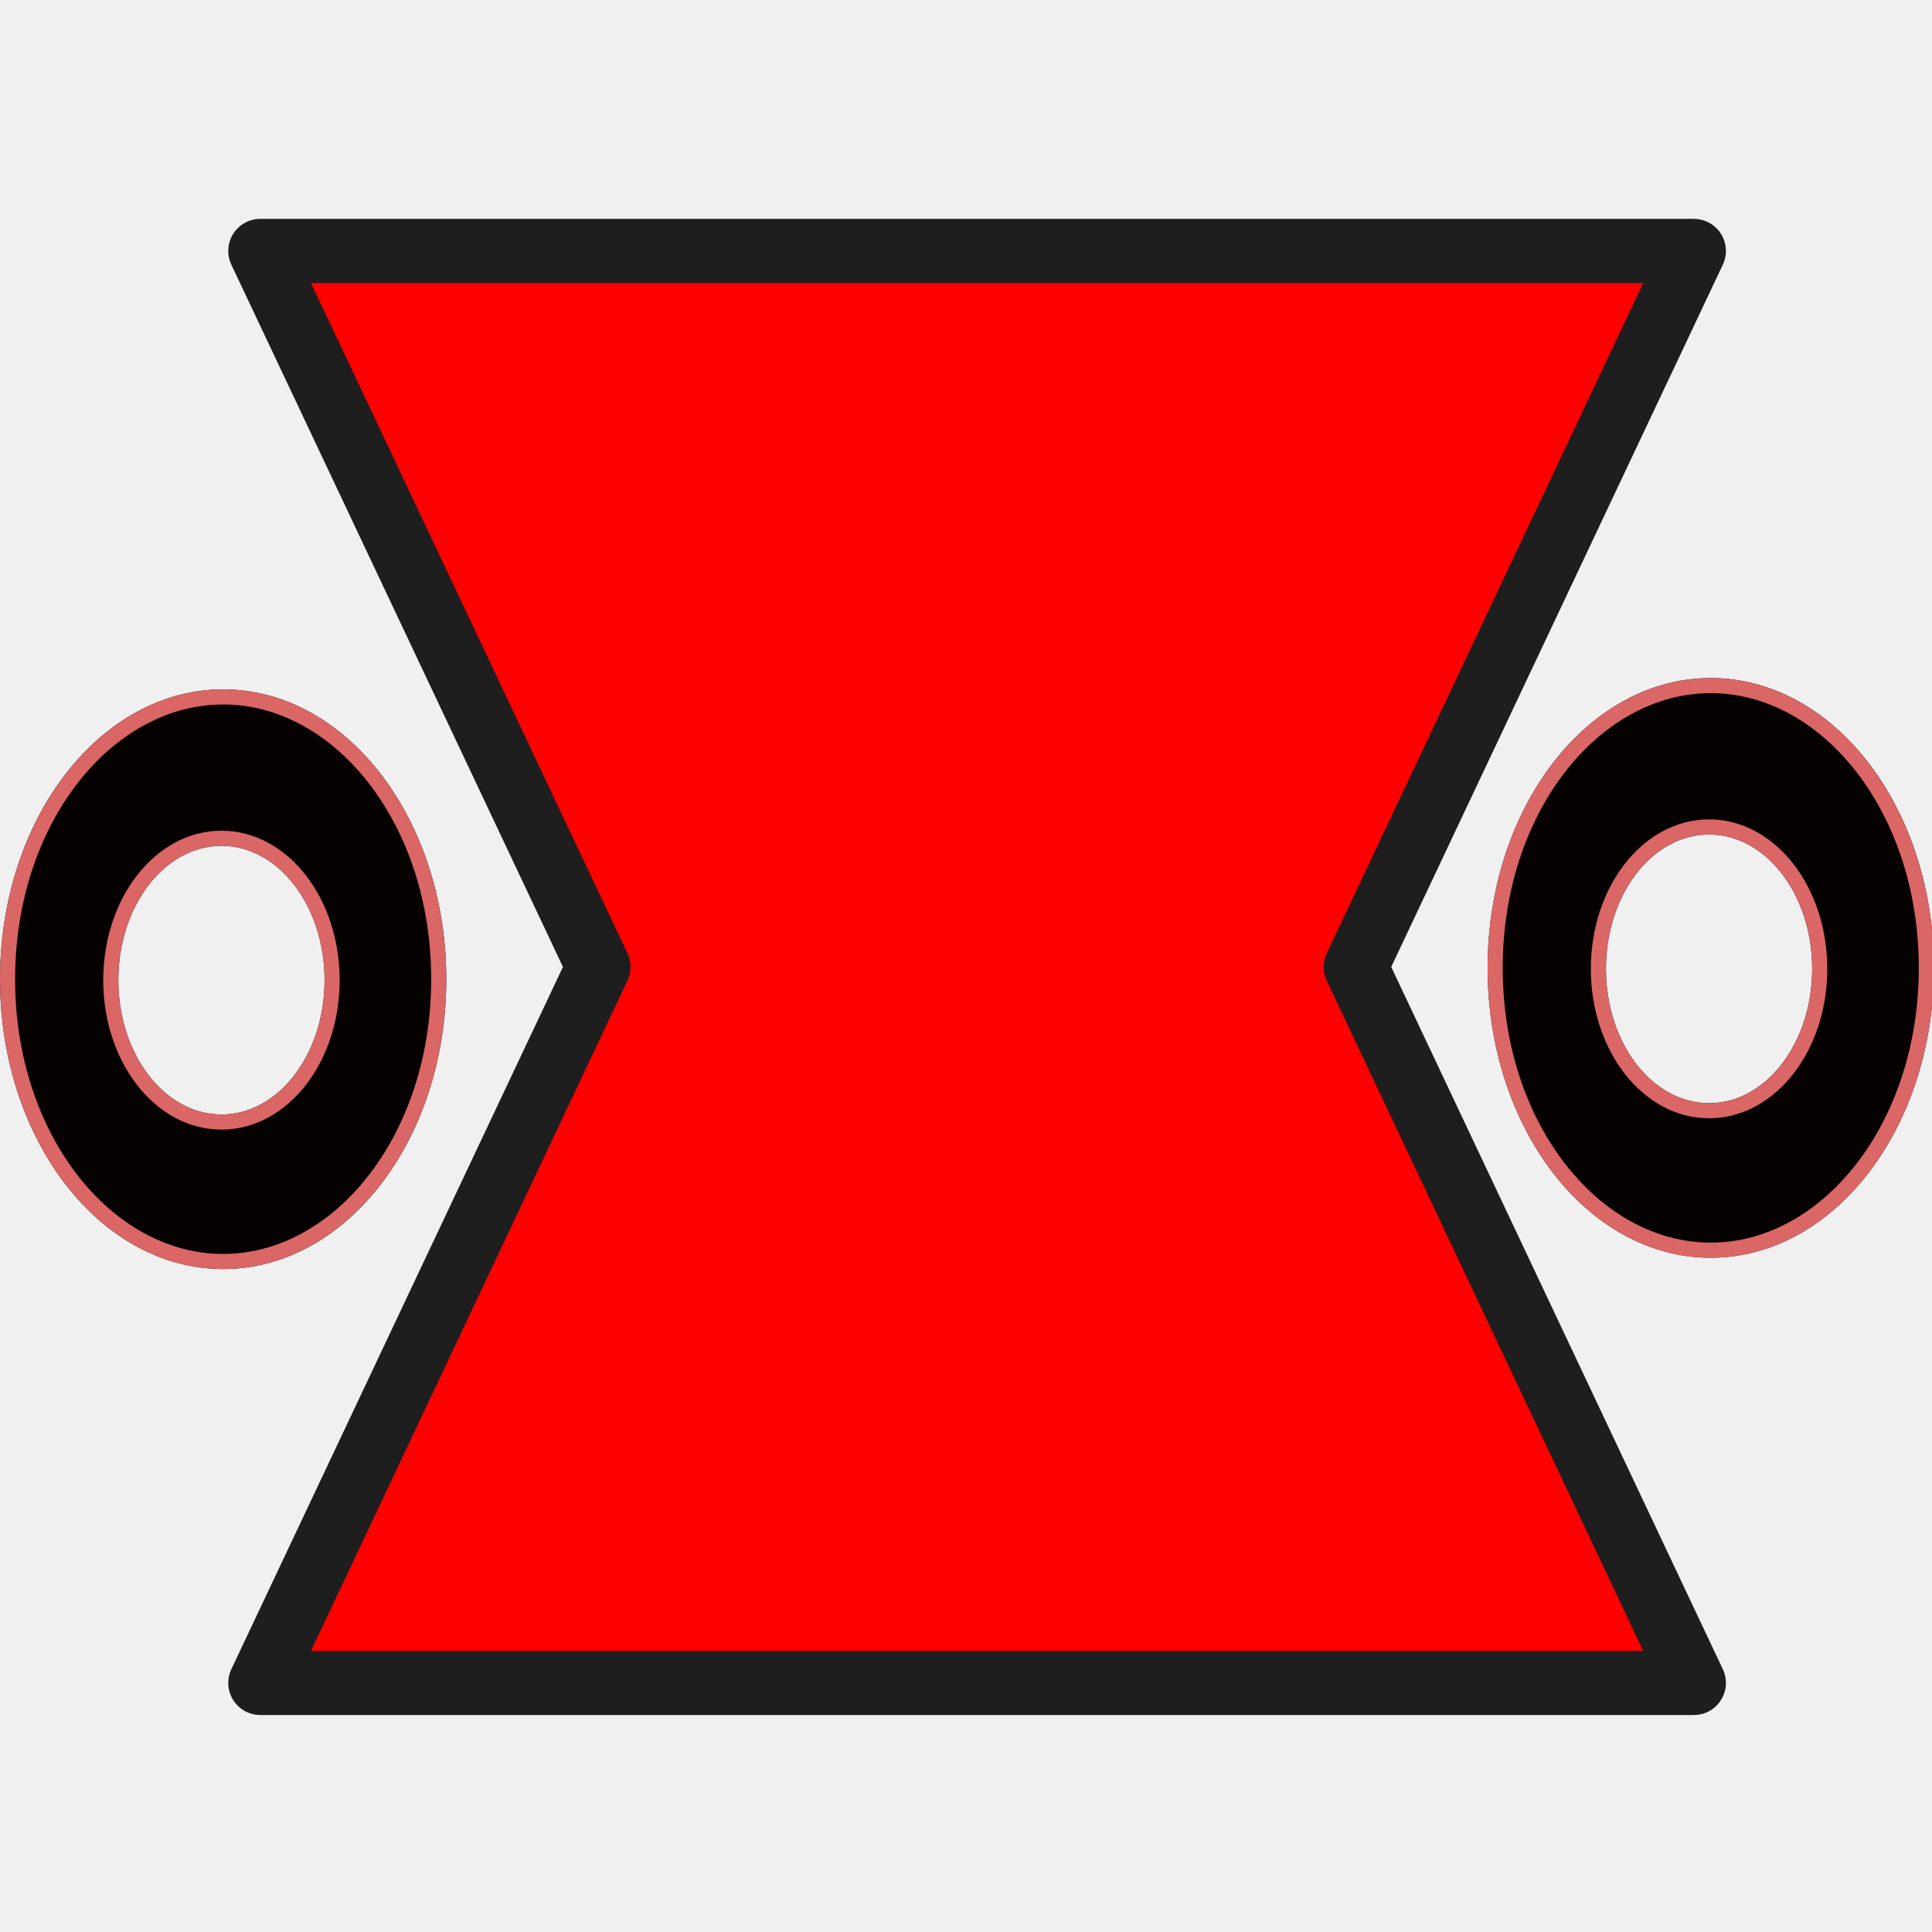
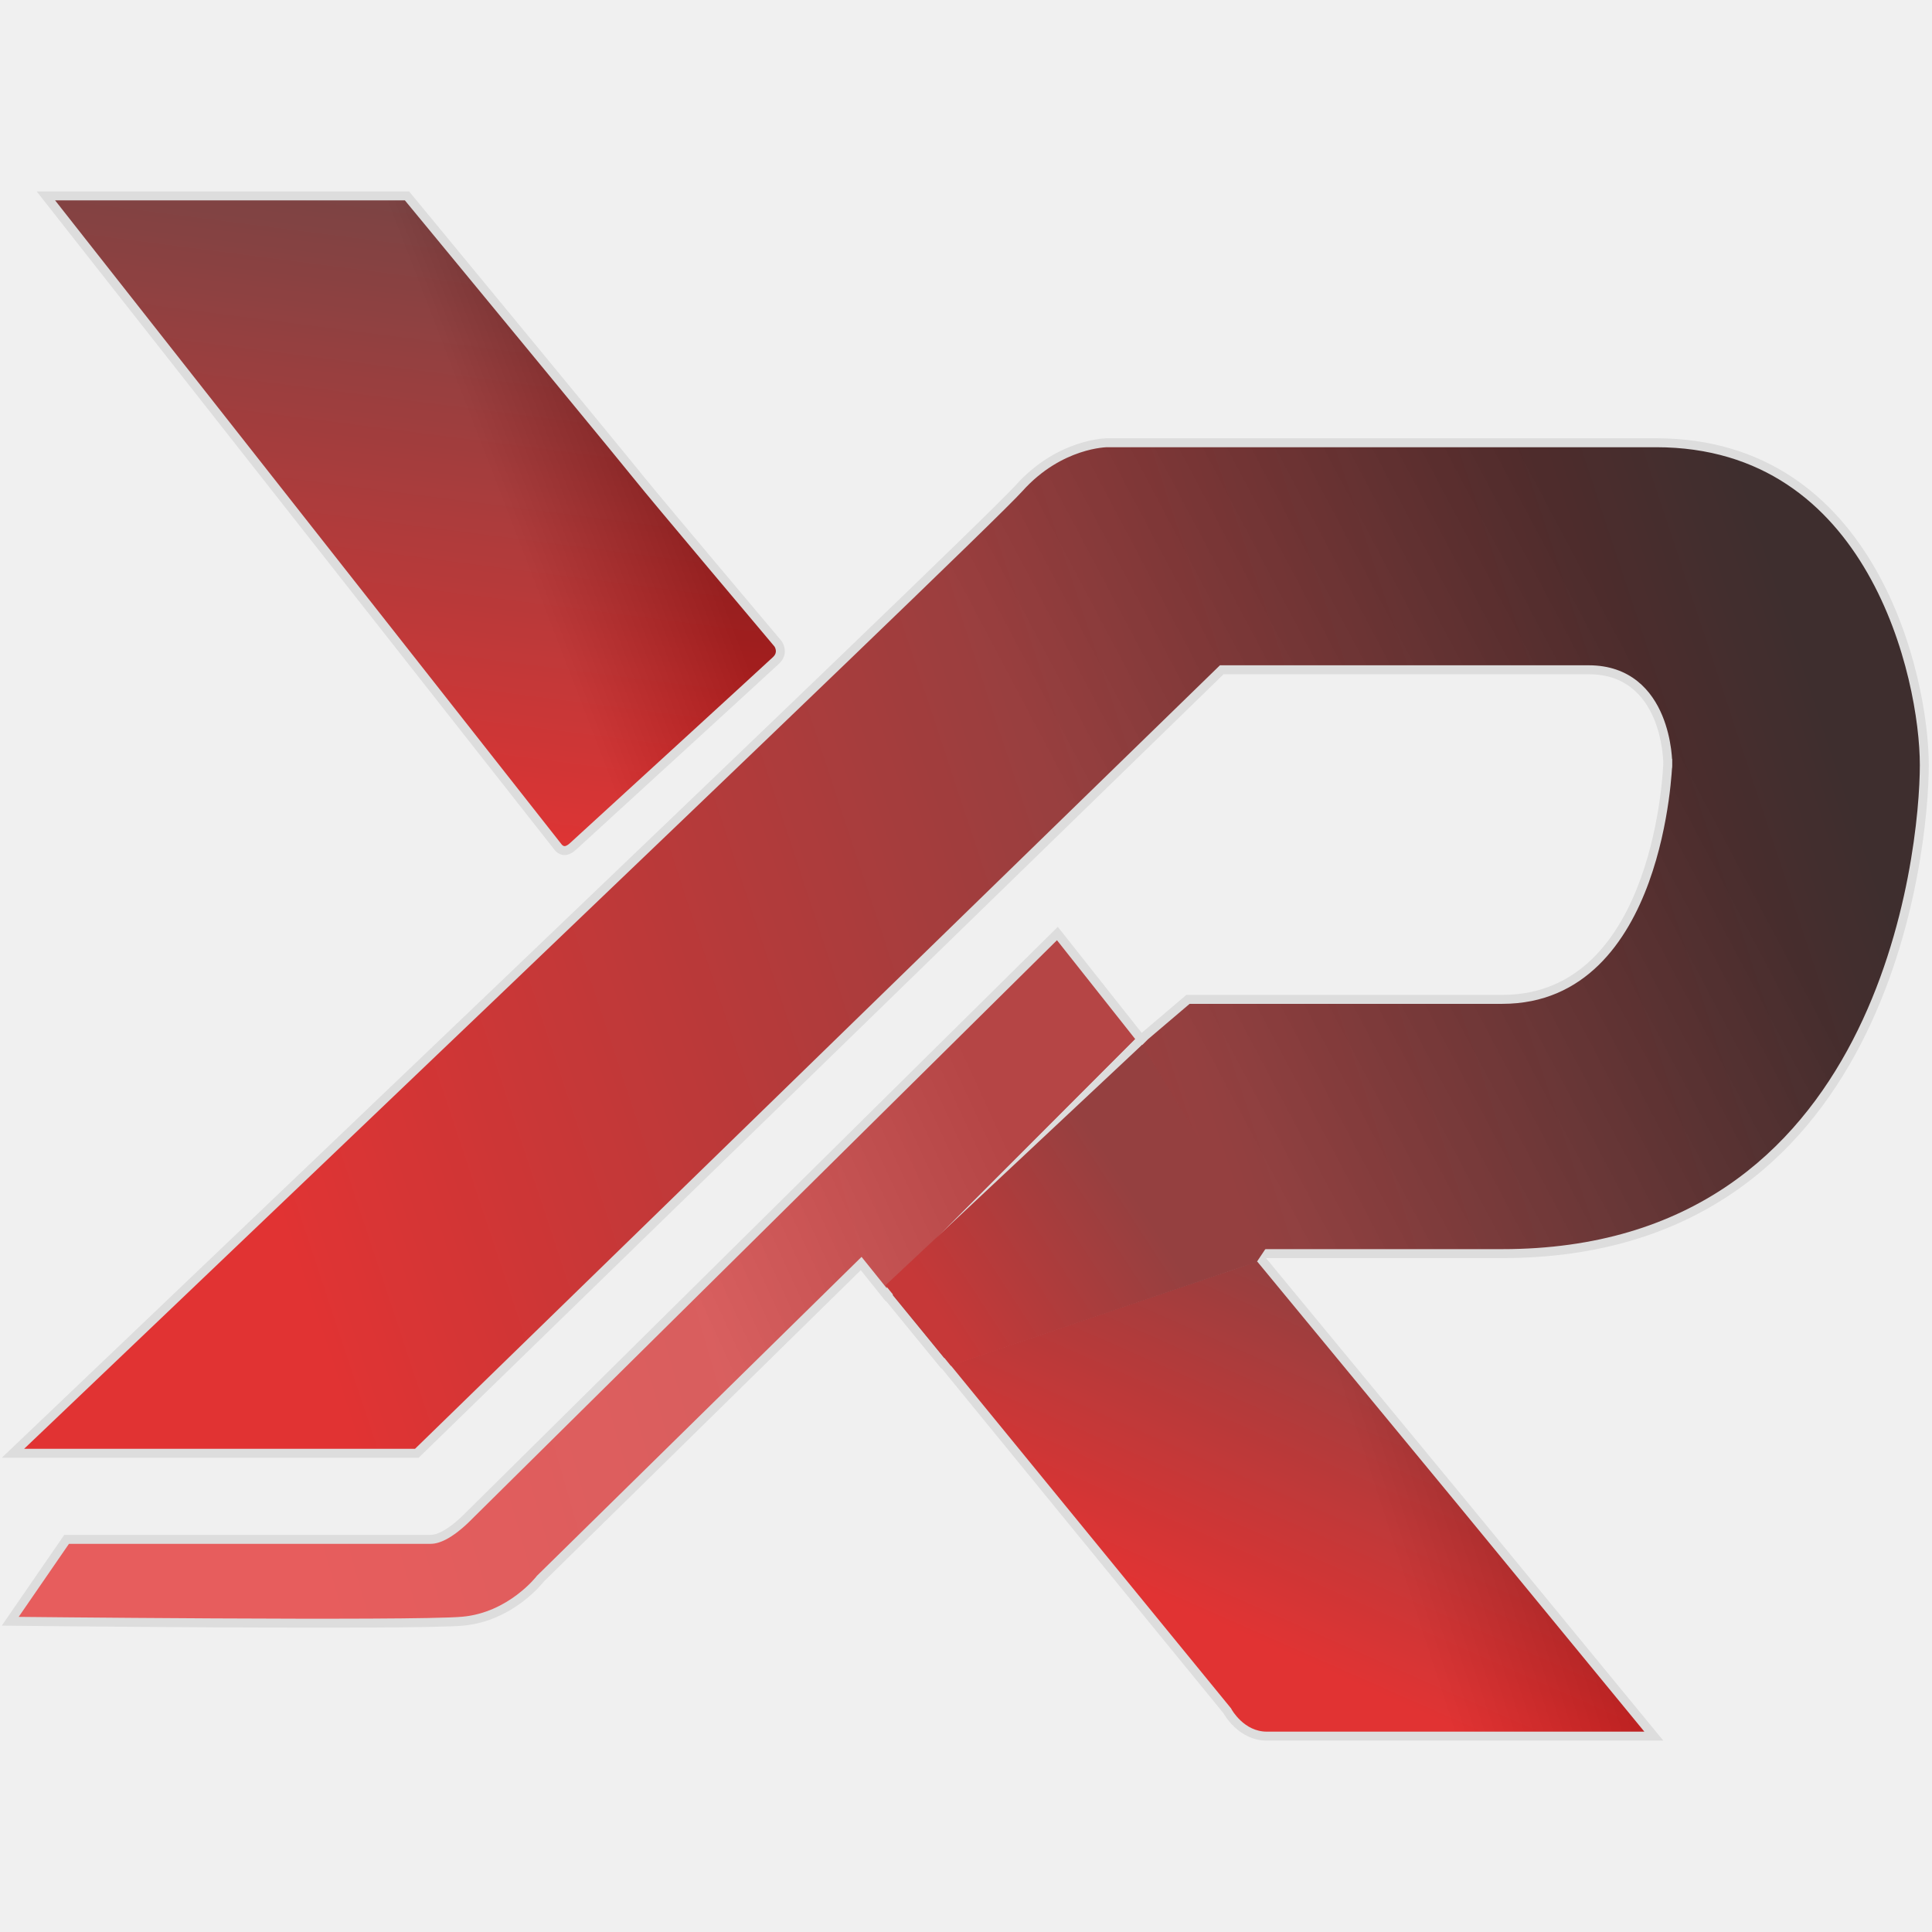
- <svg xmlns="http://www.w3.org/2000/svg" width="1024" height="1024" viewBox="0 0 1024 1024" fill="none">
-   <g clip-path="url(#clip0_13_339)">
-     <mask id="path-1-inside-1_13_339" fill="white">
-       <path d="M906.731 359.377C972.049 359.377 1025 428.157 1025 513C1025 597.843 972.049 666.623 906.731 666.623C841.413 666.623 788.462 597.844 788.462 513C788.462 428.157 841.413 359.377 906.731 359.377ZM905.835 442.298C875.65 442.298 851.18 474.177 851.18 513.5C851.18 552.824 875.65 584.701 905.835 584.701C936.02 584.701 960.49 552.824 960.49 513.5C960.49 474.177 936.02 442.298 905.835 442.298Z" />
-     </mask>
-     <path d="M906.731 359.377C972.049 359.377 1025 428.157 1025 513C1025 597.843 972.049 666.623 906.731 666.623C841.413 666.623 788.462 597.844 788.462 513C788.462 428.157 841.413 359.377 906.731 359.377ZM905.835 442.298C875.65 442.298 851.18 474.177 851.18 513.5C851.18 552.824 875.65 584.701 905.835 584.701C936.02 584.701 960.49 552.824 960.49 513.5C960.49 474.177 936.02 442.298 905.835 442.298Z" fill="#070202" />
-     <path d="M906.731 359.377L906.731 351.377H906.731V359.377ZM1025 513H1033V513H1025ZM906.731 666.623V674.623H906.731L906.731 666.623ZM788.462 513H780.462V513H788.462ZM905.835 442.298V434.298H905.835L905.835 442.298ZM851.18 513.5H843.18V513.5L851.18 513.5ZM905.835 584.701L905.835 592.701H905.835V584.701ZM960.49 513.5L968.49 513.5V513.5H960.49ZM906.731 359.377L906.731 367.377C965.812 367.377 1017 430.504 1017 513H1025H1033C1033 425.81 978.287 351.377 906.731 351.377L906.731 359.377ZM1025 513H1017C1017 595.496 965.812 658.623 906.731 658.623L906.731 666.623L906.731 674.623C978.287 674.623 1033 600.191 1033 513H1025ZM906.731 666.623V658.623C847.65 658.623 796.462 595.496 796.462 513H788.462H780.462C780.462 600.191 835.175 674.623 906.731 674.623V666.623ZM788.462 513H796.462C796.462 430.504 847.65 367.377 906.731 367.377V359.377V351.377C835.175 351.377 780.462 425.809 780.462 513H788.462ZM905.835 442.298L905.835 434.298C887.739 434.298 871.902 443.874 860.842 458.282C849.789 472.681 843.18 492.231 843.18 513.5H851.18H859.18C859.18 495.446 864.806 479.394 873.534 468.024C882.256 456.662 893.746 450.298 905.835 450.298L905.835 442.298ZM851.18 513.5L843.18 513.5C843.18 534.769 849.789 554.319 860.842 568.718C871.902 583.126 887.739 592.701 905.835 592.701L905.835 584.701L905.835 576.701C893.745 576.701 882.256 570.338 873.534 558.976C864.806 547.606 859.18 531.554 859.18 513.5L851.18 513.5ZM905.835 584.701V592.701C923.93 592.701 939.768 583.126 950.827 568.718C961.881 554.319 968.49 534.77 968.49 513.5L960.49 513.5L952.49 513.5C952.49 531.554 946.864 547.606 938.136 558.976C929.414 570.338 917.924 576.701 905.835 576.701V584.701ZM960.49 513.5H968.49C968.49 492.231 961.881 472.681 950.828 458.282C939.768 443.873 923.93 434.298 905.835 434.298V442.298V450.298C917.924 450.298 929.414 456.662 938.136 468.024C946.864 479.394 952.49 495.446 952.49 513.5H960.49Z" fill="#DA6666" mask="url(#path-1-inside-1_13_339)" />
-     <mask id="path-3-inside-2_13_339" fill="white">
-       <path d="M118.27 365.377C183.588 365.378 236.538 434.157 236.538 519C236.538 603.844 183.588 672.622 118.27 672.623C52.951 672.623 0 603.844 0 519C0 434.157 52.951 365.377 118.27 365.377ZM117.373 448.298C87.188 448.298 62.719 480.177 62.719 519.5C62.719 558.824 87.188 590.702 117.373 590.702C147.558 590.702 172.028 558.824 172.028 519.5C172.028 480.177 147.558 448.298 117.373 448.298Z" />
-     </mask>
-     <path d="M118.27 365.377C183.588 365.378 236.538 434.157 236.538 519C236.538 603.844 183.588 672.622 118.27 672.623C52.951 672.623 0 603.844 0 519C0 434.157 52.951 365.377 118.27 365.377ZM117.373 448.298C87.188 448.298 62.719 480.177 62.719 519.5C62.719 558.824 87.188 590.702 117.373 590.702C147.558 590.702 172.028 558.824 172.028 519.5C172.028 480.177 147.558 448.298 117.373 448.298Z" fill="#070202" />
-     <path d="M118.27 365.377L118.27 357.377H118.27V365.377ZM236.538 519L244.538 519.001V519H236.538ZM118.27 672.623V680.623H118.27L118.27 672.623ZM0 519H-8V519.001L0 519ZM117.373 448.298V440.298H117.373L117.373 448.298ZM62.719 519.5H54.719V519.501L62.719 519.5ZM117.373 590.702L117.373 598.702H117.373V590.702ZM172.028 519.5L180.028 519.501V519.5H172.028ZM118.27 365.377L118.27 373.377C177.35 373.378 228.538 436.504 228.538 519H236.538H244.538C244.538 431.81 189.825 357.378 118.27 357.377L118.27 365.377ZM236.538 519L228.538 519C228.538 601.496 177.35 664.622 118.27 664.623L118.27 672.623L118.27 680.623C189.825 680.622 244.538 606.191 244.538 519.001L236.538 519ZM118.27 672.623V664.623C59.189 664.623 8 601.496 8 519L0 519L-8 519.001C-8 606.191 46.714 680.623 118.27 680.623V672.623ZM0 519H8C8 436.504 59.189 373.377 118.27 373.377V365.377V357.377C46.714 357.377 -8 431.81 -8 519H0ZM117.373 448.298L117.373 440.298C99.277 440.298 83.44 449.874 72.38 464.282C61.327 478.682 54.719 498.231 54.719 519.5H62.719H70.719C70.719 501.446 76.345 485.395 85.073 474.024C93.794 462.662 105.284 456.298 117.373 456.298L117.373 448.298ZM62.719 519.5L54.719 519.501C54.719 540.77 61.328 560.319 72.381 574.718C83.44 589.126 99.277 598.702 117.373 598.702L117.373 590.702L117.373 582.702C105.284 582.702 93.794 576.338 85.073 564.976C76.345 553.606 70.719 537.555 70.719 519.5L62.719 519.5ZM117.373 590.702V598.702C135.469 598.702 151.306 589.126 162.366 574.719C173.419 560.319 180.028 540.77 180.028 519.501L172.028 519.5L164.028 519.5C164.028 537.554 158.402 553.606 149.674 564.976C140.952 576.338 129.462 582.702 117.373 582.702V590.702ZM172.028 519.5H180.028C180.028 498.231 173.419 478.682 162.366 464.282C151.306 449.874 135.469 440.298 117.373 440.298V448.298V456.298C129.462 456.298 140.952 462.662 149.674 474.024C158.402 485.395 164.028 501.446 164.028 519.5H172.028Z" fill="#DA6666" mask="url(#path-3-inside-2_13_339)" />
-     <path d="M897.771 133H137.981L317.177 512.5L137.981 892H897.771L718.575 512.5L897.771 133Z" fill="#FF0000" stroke="#1E1E1E" stroke-width="34" stroke-linecap="round" stroke-linejoin="round" />
+ <svg xmlns="http://www.w3.org/2000/svg" width="1080" height="1080" viewBox="0 0 1080 1080" fill="none">
+   <g clip-path="url(#clip0_22_393)">
+     <path d="M227.51 109.5C227.686 109.713 227.891 109.963 228.126 110.248C229.018 111.33 230.328 112.917 231.998 114.941C235.338 118.991 240.12 124.788 245.885 131.778C257.414 145.759 272.878 164.515 288.614 183.614C320.102 221.83 352.643 261.374 356.99 266.848C361.384 272.379 380.557 295.248 398.756 316.894C407.865 327.728 416.743 338.271 423.427 346.211C426.769 350.181 429.563 353.499 431.562 355.878C432.562 357.067 433.362 358.021 433.934 358.703C434.219 359.044 434.447 359.317 434.612 359.516C434.695 359.615 434.761 359.695 434.811 359.755C434.835 359.785 434.855 359.809 434.87 359.827C434.878 359.836 434.883 359.843 434.888 359.849C434.892 359.854 434.894 359.855 434.894 359.855C435.289 360.354 436.076 361.787 436.204 363.554C436.322 365.183 435.894 367.18 433.791 369.166C428.437 374.222 327.73 466.358 320.323 473.14C318.726 474.602 317.434 475.189 316.482 475.393C315.549 475.593 314.777 475.461 314.132 475.201C313.459 474.93 312.899 474.507 312.495 474.123C312.298 473.936 312.152 473.771 312.062 473.662C312.017 473.608 311.986 473.569 311.972 473.55L311.971 473.549L311.935 473.496L311.889 473.438L25.648 109.5H227.51Z" fill="url(#paint0_linear_22_393)" />
+     <path d="M227.51 109.5C227.686 109.713 227.891 109.963 228.126 110.248C229.018 111.33 230.328 112.917 231.998 114.941C235.338 118.991 240.12 124.788 245.885 131.778C257.414 145.759 272.878 164.515 288.614 183.614C320.102 221.83 352.643 261.374 356.99 266.848C361.384 272.379 380.557 295.248 398.756 316.894C407.865 327.728 416.743 338.271 423.427 346.211C426.769 350.181 429.563 353.499 431.562 355.878C432.562 357.067 433.362 358.021 433.934 358.703C434.219 359.044 434.447 359.317 434.612 359.516C434.695 359.615 434.761 359.695 434.811 359.755C434.835 359.785 434.855 359.809 434.87 359.827C434.878 359.836 434.883 359.843 434.888 359.849C434.892 359.854 434.894 359.855 434.894 359.855C435.289 360.354 436.076 361.787 436.204 363.554C436.322 365.183 435.894 367.18 433.791 369.166C428.437 374.222 327.73 466.358 320.323 473.14C318.726 474.602 317.434 475.189 316.482 475.393C315.549 475.593 314.777 475.461 314.132 475.201C313.459 474.93 312.899 474.507 312.495 474.123C312.298 473.936 312.152 473.771 312.062 473.662C312.017 473.608 311.986 473.569 311.972 473.55L311.971 473.549L311.935 473.496L311.889 473.438L25.648 109.5H227.51Z" fill="url(#paint1_linear_22_393)" fill-opacity="0.2" />
+     <path d="M228.688 107L230.054 108.656L230.055 108.657C230.947 109.739 232.256 111.325 233.927 113.351L247.813 130.188C259.343 144.169 274.808 162.925 290.544 182.024C322.017 220.222 354.58 259.794 358.947 265.293L359.936 266.521C365.702 273.637 383.591 294.972 400.67 315.285L425.34 344.601C428.681 348.569 431.475 351.889 433.475 354.269L435.85 357.097L435.853 357.1C436.105 357.401 436.314 357.654 436.477 357.849L436.506 357.863L436.854 358.304C437.523 359.148 438.529 361.049 438.697 363.373C438.866 365.701 438.192 368.448 435.508 370.983C430.135 376.057 329.404 468.215 322.012 474.983L322.011 474.984C320.28 476.569 318.696 477.411 317.285 477.771L317.006 477.838C315.528 478.155 314.248 477.943 313.198 477.52C312.152 477.098 311.332 476.467 310.773 475.936C310.493 475.669 310.278 475.429 310.134 475.254C310.126 475.245 310.119 475.234 310.11 475.224L310.036 475.149L309.919 474.978L20.501 107H228.688ZM313.854 471.893L313.867 471.909L313.873 471.915L313.885 471.932L313.895 471.943L313.951 472.015L313.984 472.063L313.99 472.07C314.026 472.113 314.103 472.202 314.216 472.31L314.218 472.311C314.467 472.547 314.767 472.761 315.065 472.882C315.201 472.936 315.328 472.969 315.457 472.982C315.583 472.996 315.746 472.994 315.958 472.948L316.14 472.902C316.615 472.762 317.456 472.375 318.635 471.296L376.139 418.662C402.903 394.156 429.405 369.869 432.074 367.349C433.596 365.912 433.778 364.665 433.711 363.734C433.67 363.164 433.518 362.623 433.335 362.175C433.245 361.953 433.151 361.767 433.071 361.626C433.032 361.556 432.997 361.501 432.971 361.461C432.959 361.442 432.949 361.429 432.942 361.42C432.93 361.405 432.913 361.382 432.891 361.355L432.696 361.122L432.688 361.111C432.526 360.917 432.301 360.648 432.016 360.307C431.444 359.625 430.645 358.673 429.648 357.487C427.65 355.109 424.857 351.792 421.515 347.821C414.831 339.882 405.952 329.338 396.843 318.503C378.662 296.878 359.454 273.97 355.032 268.403C351.785 264.315 332.683 241.065 310.045 213.566L286.685 185.204C270.949 166.105 255.485 147.35 243.956 133.369L230.069 116.532C228.481 114.607 227.217 113.075 226.33 112H30.795L313.854 471.893ZM436.842 358.289C436.844 358.292 436.846 358.295 436.847 358.296C436.848 358.298 436.847 358.296 436.846 358.294L436.842 358.289ZM436.809 358.249C436.821 358.264 436.832 358.276 436.839 358.285C436.84 358.286 436.841 358.288 436.842 358.289L436.809 358.249Z" fill="#DDDDDD" />
+     <path d="M637.925 581.03L495.395 723.759L483.124 708.476L481.394 706.321L479.423 708.257L302.127 882.436L302.001 882.561L301.894 882.7L301.89 882.706C301.885 882.713 301.875 882.725 301.862 882.741C301.836 882.775 301.794 882.829 301.735 882.902C301.619 883.047 301.438 883.267 301.196 883.552C300.712 884.123 299.98 884.953 299.011 885.963C297.071 887.986 294.19 890.719 290.455 893.531C282.973 899.162 272.159 905.036 258.66 906.25C244.711 907.505 180.419 907.508 119.378 907.191C88.91 907.032 59.322 906.795 37.351 906.597C26.365 906.498 17.284 906.408 10.949 906.344C8.914 906.323 7.162 906.304 5.722 906.289L37.236 860.508H240.752C243.165 860.508 245.632 859.629 247.826 858.524C250.058 857.4 252.228 855.928 254.103 854.501C255.985 853.068 257.619 851.641 258.78 850.575C259.362 850.041 259.829 849.594 260.153 849.279C260.315 849.121 260.442 848.995 260.529 848.907C260.573 848.864 260.607 848.829 260.631 848.805C260.635 848.801 260.639 848.797 260.643 848.793L591.085 521.847L637.925 581.03Z" fill="url(#paint2_linear_22_393)" />
+     <path d="M637.925 581.03L495.395 723.759L483.124 708.476L481.394 706.321L479.423 708.257L302.127 882.436L302.001 882.561L301.894 882.7L301.89 882.706C301.885 882.713 301.875 882.725 301.862 882.741C301.836 882.775 301.794 882.829 301.735 882.902C301.619 883.047 301.438 883.267 301.196 883.552C300.712 884.123 299.98 884.953 299.011 885.963C297.071 887.986 294.19 890.719 290.455 893.531C282.973 899.162 272.159 905.036 258.66 906.25C244.711 907.505 180.419 907.508 119.378 907.191C88.91 907.032 59.322 906.795 37.351 906.597C26.365 906.498 17.284 906.408 10.949 906.344C8.914 906.323 7.162 906.304 5.722 906.289L37.236 860.508H240.752C243.165 860.508 245.632 859.629 247.826 858.524C250.058 857.4 252.228 855.928 254.103 854.501C255.985 853.068 257.619 851.641 258.78 850.575C259.362 850.041 259.829 849.594 260.153 849.279C260.315 849.121 260.442 848.995 260.529 848.907C260.573 848.864 260.607 848.829 260.631 848.805C260.635 848.801 260.639 848.797 260.643 848.793L591.085 521.847L637.925 581.03Z" fill="url(#paint3_linear_22_393)" fill-opacity="0.2" />
+     <path d="M641.266 581.223L495.192 727.499L481.175 710.041L481.174 710.04L303.887 884.21L303.88 884.219L303.875 884.225C303.867 884.236 303.86 884.245 303.855 884.251C303.842 884.269 303.83 884.284 303.823 884.291C303.788 884.337 303.742 884.395 303.687 884.463C303.552 884.631 303.355 884.87 303.103 885.167L303.104 885.168C302.717 885.624 302.19 886.226 301.525 886.942L300.815 887.694C298.8 889.795 295.82 892.622 291.959 895.529C284.236 901.341 272.987 907.471 258.884 908.74C244.78 910.008 180.31 910.007 119.365 909.691C88.893 909.532 59.301 909.295 37.328 909.097L10.924 908.844C8.889 908.823 7.133 908.804 5.695 908.789L0.999 908.74L35.922 858.008H240.752C242.599 858.008 244.656 857.321 246.701 856.291C248.747 855.261 250.783 853.887 252.589 852.512L253.254 851.997C254.779 850.8 256.108 849.634 257.09 848.733C257.651 848.218 258.1 847.788 258.41 847.487C258.564 847.337 258.678 847.223 258.751 847.15L258.885 847.016L591.312 518.106L641.266 581.223ZM262.401 850.571L262.399 850.573C262.39 850.582 262.392 850.579 262.361 850.611C262.339 850.633 262.31 850.661 262.276 850.695C262.179 850.793 262.051 850.92 261.898 851.069L261.896 851.072C261.558 851.4 261.073 851.864 260.47 852.417C259.27 853.519 257.576 854.998 255.617 856.49C253.673 857.969 251.368 859.539 248.95 860.757C246.607 861.937 243.73 863.008 240.752 863.008H38.551L10.443 903.838C10.618 903.84 10.795 903.842 10.975 903.844L37.373 904.097C59.342 904.295 88.927 904.532 119.391 904.691C180.527 905.008 244.64 905.001 258.436 903.76C271.33 902.6 281.71 896.983 288.951 891.534C292.56 888.816 295.342 886.177 297.207 884.233C298.138 883.262 298.836 882.47 299.289 881.936L299.29 881.934C299.521 881.662 299.686 881.461 299.783 881.34L299.791 881.33C299.836 881.274 299.864 881.238 299.876 881.222L299.898 881.193L299.914 881.173L300.122 880.904L300.366 880.661L300.375 880.653L481.613 702.601L485.072 706.91L495.598 720.018L634.584 580.836L590.857 525.588L262.401 850.571Z" fill="#DDDDDD" />
+     <path d="M686.083 956.391L685.925 956.198L495.962 723.743L619.817 600.705L817.047 839.729L924.496 970.5H708.167C700.953 970.5 695.492 967.106 691.75 963.572C689.883 961.809 688.478 960.041 687.542 958.717C687.076 958.057 686.731 957.511 686.506 957.14C686.394 956.954 686.312 956.812 686.261 956.722C686.236 956.676 686.217 956.644 686.207 956.625C686.202 956.617 686.199 956.611 686.198 956.608L686.197 956.606L686.083 956.391Z" fill="url(#paint4_linear_22_393)" />
+     <path d="M686.083 956.391L685.925 956.198L495.962 723.743L619.817 600.705L817.047 839.729L924.496 970.5H708.167C700.953 970.5 695.492 967.106 691.75 963.572C689.883 961.809 688.478 960.041 687.542 958.717C687.076 958.057 686.731 957.511 686.506 957.14C686.394 956.954 686.312 956.812 686.261 956.722C686.236 956.676 686.217 956.644 686.207 956.625C686.202 956.617 686.199 956.611 686.198 956.608L686.197 956.606L686.083 956.391Z" fill="url(#paint5_linear_22_393)" fill-opacity="0.2" />
+     <path d="M818.976 838.138L818.979 838.141L929.786 973H708.167C700.108 973 694.064 969.196 690.033 965.39C688.019 963.488 686.509 961.585 685.501 960.16L685.5 960.159C684.995 959.443 684.617 958.847 684.368 958.436L684.364 958.43C684.24 958.224 684.147 958.063 684.086 957.955L684.064 957.916C684.063 957.913 684.06 957.909 684.053 957.895C684.05 957.891 684.042 957.876 684.035 957.863C684.028 957.851 684.012 957.823 683.994 957.789C683.993 957.787 683.991 957.784 683.99 957.782L683.989 957.78L492.591 723.568L620 596.999L818.976 838.138ZM499.333 723.917L687.858 954.614L688.175 955L688.292 955.22L688.375 955.378L688.376 955.379L688.405 955.434C688.412 955.447 688.423 955.466 688.436 955.489C688.476 955.56 688.546 955.681 688.644 955.844L689.029 956.457C689.186 956.698 689.37 956.973 689.583 957.274L689.928 957.751C690.779 958.905 691.962 960.334 693.467 961.755C696.92 965.016 701.798 968 708.167 968H919.206L815.118 841.32L619.634 604.41L499.333 723.917ZM684.961 956.985L684.966 956.982L685.925 956.198L684.961 956.985Z" fill="#DDDDDD" />
+     <path d="M929.785 426.789L932.284 426.869C932.284 426.87 932.284 426.873 932.284 426.876C932.284 426.881 932.283 426.888 932.283 426.896C932.283 426.914 932.281 426.94 932.28 426.974C932.278 427.04 932.274 427.138 932.269 427.265C932.258 427.519 932.242 427.892 932.216 428.375C932.164 429.342 932.077 430.752 931.937 432.543C931.655 436.124 931.157 441.231 930.288 447.354C928.552 459.587 925.329 475.939 919.375 492.325C907.511 524.973 884.403 558.654 839.795 558.654H664.091L640.027 579.123L495.616 723.734L527.007 762.078L707.363 700.909L707.754 700.776H839.795C946.8 700.776 1005.64 644.824 1037.87 582.694C1070.19 520.401 1075.7 451.933 1075.7 427.634C1075.7 403.456 1068.56 358.247 1046.15 319.171C1023.81 280.211 986.427 247.5 925.756 247.5H618.85H618.846C618.839 247.5 618.825 247.501 618.806 247.501C618.766 247.502 618.7 247.502 618.609 247.505C618.429 247.51 618.149 247.522 617.778 247.546C617.037 247.593 615.93 247.69 614.521 247.886C611.703 248.277 607.678 249.065 602.933 250.648C593.45 253.812 581.084 260.151 569.669 272.881C563.712 279.524 525.24 316.881 471.062 369.02C416.818 421.221 346.699 488.364 277.316 554.686C207.934 621.007 139.286 686.511 87.983 735.433C62.332 759.894 41.017 780.209 26.115 794.41C18.664 801.51 12.817 807.082 8.832 810.879C8.267 811.417 7.739 811.92 7.25 812.386H233.021L682.246 375.111L682.974 374.402H888.147C899.098 374.402 907.461 377.698 913.779 382.744C920.058 387.759 924.178 394.39 926.888 400.883C929.598 407.378 930.942 413.837 931.611 418.649C931.947 421.062 932.115 423.077 932.199 424.496C932.242 425.206 932.264 425.769 932.274 426.159C932.28 426.354 932.283 426.506 932.284 426.612C932.285 426.665 932.285 426.707 932.285 426.736V426.786C932.282 426.787 932.19 426.789 929.785 426.789ZM929.785 426.789H932.285V426.827L932.284 426.866L929.785 426.789Z" fill="url(#paint6_linear_22_393)" />
+     <path d="M929.785 426.789L932.284 426.869C932.284 426.87 932.284 426.873 932.284 426.876C932.284 426.881 932.283 426.888 932.283 426.896C932.283 426.914 932.281 426.94 932.28 426.974C932.278 427.04 932.274 427.138 932.269 427.265C932.258 427.519 932.242 427.892 932.216 428.375C932.164 429.342 932.077 430.752 931.937 432.543C931.655 436.124 931.157 441.231 930.288 447.354C928.552 459.587 925.329 475.939 919.375 492.325C907.511 524.973 884.403 558.654 839.795 558.654H664.091L640.027 579.123L495.616 723.734L527.007 762.078L707.363 700.909L707.754 700.776H839.795C946.8 700.776 1005.64 644.824 1037.87 582.694C1070.19 520.401 1075.7 451.933 1075.7 427.634C1075.7 403.456 1068.56 358.247 1046.15 319.171C1023.81 280.211 986.427 247.5 925.756 247.5H618.85H618.846C618.839 247.5 618.825 247.501 618.806 247.501C618.766 247.502 618.7 247.502 618.609 247.505C618.429 247.51 618.149 247.522 617.778 247.546C617.037 247.593 615.93 247.69 614.521 247.886C611.703 248.277 607.678 249.065 602.933 250.648C593.45 253.812 581.084 260.151 569.669 272.881C563.712 279.524 525.24 316.881 471.062 369.02C416.818 421.221 346.699 488.364 277.316 554.686C207.934 621.007 139.286 686.511 87.983 735.433C62.332 759.894 41.017 780.209 26.115 794.41C18.664 801.51 12.817 807.082 8.832 810.879C8.267 811.417 7.739 811.92 7.25 812.386H233.021L682.246 375.111L682.974 374.402H888.147C899.098 374.402 907.461 377.698 913.779 382.744C920.058 387.759 924.178 394.39 926.888 400.883C929.598 407.378 930.942 413.837 931.611 418.649C931.947 421.062 932.115 423.077 932.199 424.496C932.242 425.206 932.264 425.769 932.274 426.159C932.28 426.354 932.283 426.506 932.284 426.612C932.285 426.665 932.285 426.707 932.285 426.736V426.786C932.282 426.787 932.19 426.789 929.785 426.789ZM929.785 426.789H932.285V426.827L932.284 426.866L929.785 426.789Z" fill="url(#paint7_linear_22_393)" fill-opacity="0.2" />
+     <path d="M618.867 249.999L618.868 250C618.844 250.001 618.821 250.001 618.807 250.001C618.788 250.001 618.78 250.002 618.765 250.002C618.74 250.002 618.717 250.003 618.691 250.004H618.679C618.534 250.008 618.285 250.019 617.939 250.041H617.937C617.255 250.084 616.209 250.175 614.865 250.362C612.178 250.735 608.304 251.492 603.725 253.02C594.58 256.071 582.608 262.196 571.53 274.55C565.492 281.283 526.913 318.741 472.796 370.821C418.549 423.025 348.427 490.171 279.044 556.493C209.661 622.815 141.012 688.32 89.709 737.242L27.84 796.22C22.051 801.736 17.231 806.33 13.499 809.886H232.006L681.958 371.902H888.147C899.64 371.902 908.558 375.376 915.339 380.791C922.042 386.144 926.378 393.17 929.195 399.92C932.013 406.674 933.399 413.357 934.087 418.305L934.209 419.218C934.471 421.271 934.613 423.004 934.69 424.289H934.785V428.588L934.741 428.602L934.721 429.442L934.656 429.439C934.603 430.325 934.532 431.433 934.43 432.738C934.144 436.363 933.641 441.523 932.764 447.705C931.013 460.044 927.757 476.578 921.725 493.179C909.75 526.131 886.032 561.154 839.795 561.154H665.011L641.725 580.96L498.982 723.899L527.844 759.154L707.341 698.276H839.795C945.682 698.276 1003.76 643.022 1035.65 581.543C1067.72 519.737 1073.2 451.712 1073.2 427.634C1073.2 403.798 1066.13 359.038 1043.98 320.415C1021.97 282.024 985.314 250 925.756 250H618.882C618.886 250 618.89 249.999 618.894 249.999C618.886 249.999 618.877 249.999 618.867 249.999ZM1078.2 427.634C1078.2 452.154 1072.66 521.066 1040.09 583.846C1007.52 646.627 947.918 703.276 839.795 703.276H708.166L526.17 765.002L492.249 723.567L638.33 577.284L638.407 577.219L663.172 556.154H839.795C882.774 556.154 905.272 523.815 917.025 491.471C922.901 475.3 926.092 459.13 927.812 447.003C928.673 440.939 929.166 435.884 929.444 432.347C929.583 430.578 929.669 429.188 929.72 428.24C929.721 428.218 929.721 428.195 929.723 428.173L929.76 425.827C929.748 425.508 929.731 425.112 929.703 424.647V424.644C929.622 423.281 929.46 421.332 929.135 418.994C928.525 414.61 927.343 408.855 925.054 403.015L924.581 401.846C921.978 395.609 918.074 389.374 912.219 384.697C906.363 380.021 898.557 376.902 888.147 376.902H683.99L234.037 814.886H0.999L5.526 810.575C6.002 810.123 6.556 809.594 7.108 809.068C11.093 805.271 16.94 799.7 24.391 792.601C39.292 778.4 60.607 758.085 86.258 733.624C137.56 684.702 206.208 619.199 275.589 552.879C344.971 486.558 415.087 419.417 469.328 367.219C523.567 315.021 561.931 277.765 567.808 271.212C579.56 258.106 592.32 251.553 602.142 248.276C607.051 246.638 611.229 245.82 614.177 245.411C615.648 245.206 616.816 245.103 617.616 245.052C618.013 245.026 618.325 245.012 618.54 245.006C618.6 245.004 618.65 245.004 618.688 245.003C618.706 245.003 618.727 245.002 618.735 245.002H618.748L618.774 245.001H618.78C618.788 245.001 618.797 245 618.808 245H925.756C987.54 245 1025.65 278.399 1048.32 317.928C1070.99 357.456 1078.2 403.113 1078.2 427.634Z" fill="#DDDDDD" />
+     <path d="M495 718.5L531.5 763.5L689 710L702.5 705.5L707.5 698L638.5 584L495 718.5Z" fill="url(#paint8_linear_22_393)" />
  </g>
  <defs>
-     <clipPath id="clip0_13_339">
-       <rect width="1024" height="1024" fill="white" />
+     <linearGradient id="paint0_linear_22_393" x1="193.07" y1="-15.423" x2="131.32" y2="463.319" gradientUnits="userSpaceOnUse">
+       <stop stop-color="#301C1C" />
+       <stop offset="1" stop-color="#DA0000" />
+     </linearGradient>
+     <linearGradient id="paint1_linear_22_393" x1="418.745" y1="321.341" x2="311.517" y2="362.715" gradientUnits="userSpaceOnUse">
+       <stop offset="0.147" stop-color="#777777" />
+       <stop offset="1" stop-color="white" />
+     </linearGradient>
+     <linearGradient id="paint2_linear_22_393" x1="528.5" y1="687.5" x2="153.874" y2="795.557" gradientUnits="userSpaceOnUse">
+       <stop stop-color="#C43838" />
+       <stop offset="1" stop-color="#E13434" />
+     </linearGradient>
+     <linearGradient id="paint3_linear_22_393" x1="602.972" y1="635.518" x2="390.592" y2="733.274" gradientUnits="userSpaceOnUse">
+       <stop offset="0.147" stop-color="#777777" />
+       <stop offset="1" stop-color="white" />
+     </linearGradient>
+     <linearGradient id="paint4_linear_22_393" x1="821.662" y1="548.545" x2="665.212" y2="902.701" gradientUnits="userSpaceOnUse">
+       <stop offset="0.078" stop-color="#301C1C" />
+       <stop offset="1" stop-color="#DA0000" />
+     </linearGradient>
+     <linearGradient id="paint5_linear_22_393" x1="901.439" y1="709.506" x2="743.38" y2="760.954" gradientUnits="userSpaceOnUse">
+       <stop offset="0.147" stop-color="#777777" />
+       <stop offset="1" stop-color="white" />
+     </linearGradient>
+     <linearGradient id="paint6_linear_22_393" x1="984.183" y1="294.041" x2="118.067" y2="581.287" gradientUnits="userSpaceOnUse">
+       <stop stop-color="#301C1C" />
+       <stop offset="1" stop-color="#DA0000" />
+     </linearGradient>
+     <linearGradient id="paint7_linear_22_393" x1="1008.36" y1="415.797" x2="671.973" y2="593.916" gradientUnits="userSpaceOnUse">
+       <stop offset="0.147" stop-color="#777777" />
+       <stop offset="1" stop-color="white" />
+     </linearGradient>
+     <linearGradient id="paint8_linear_22_393" x1="635" y1="669.5" x2="527.5" y2="739.5" gradientUnits="userSpaceOnUse">
+       <stop stop-color="#954040" />
+       <stop offset="1" stop-color="#C63838" />
+     </linearGradient>
+     <clipPath id="clip0_22_393">
+       <rect width="1078" height="866" fill="white" transform="translate(1 107)" />
    </clipPath>
  </defs>
</svg>
